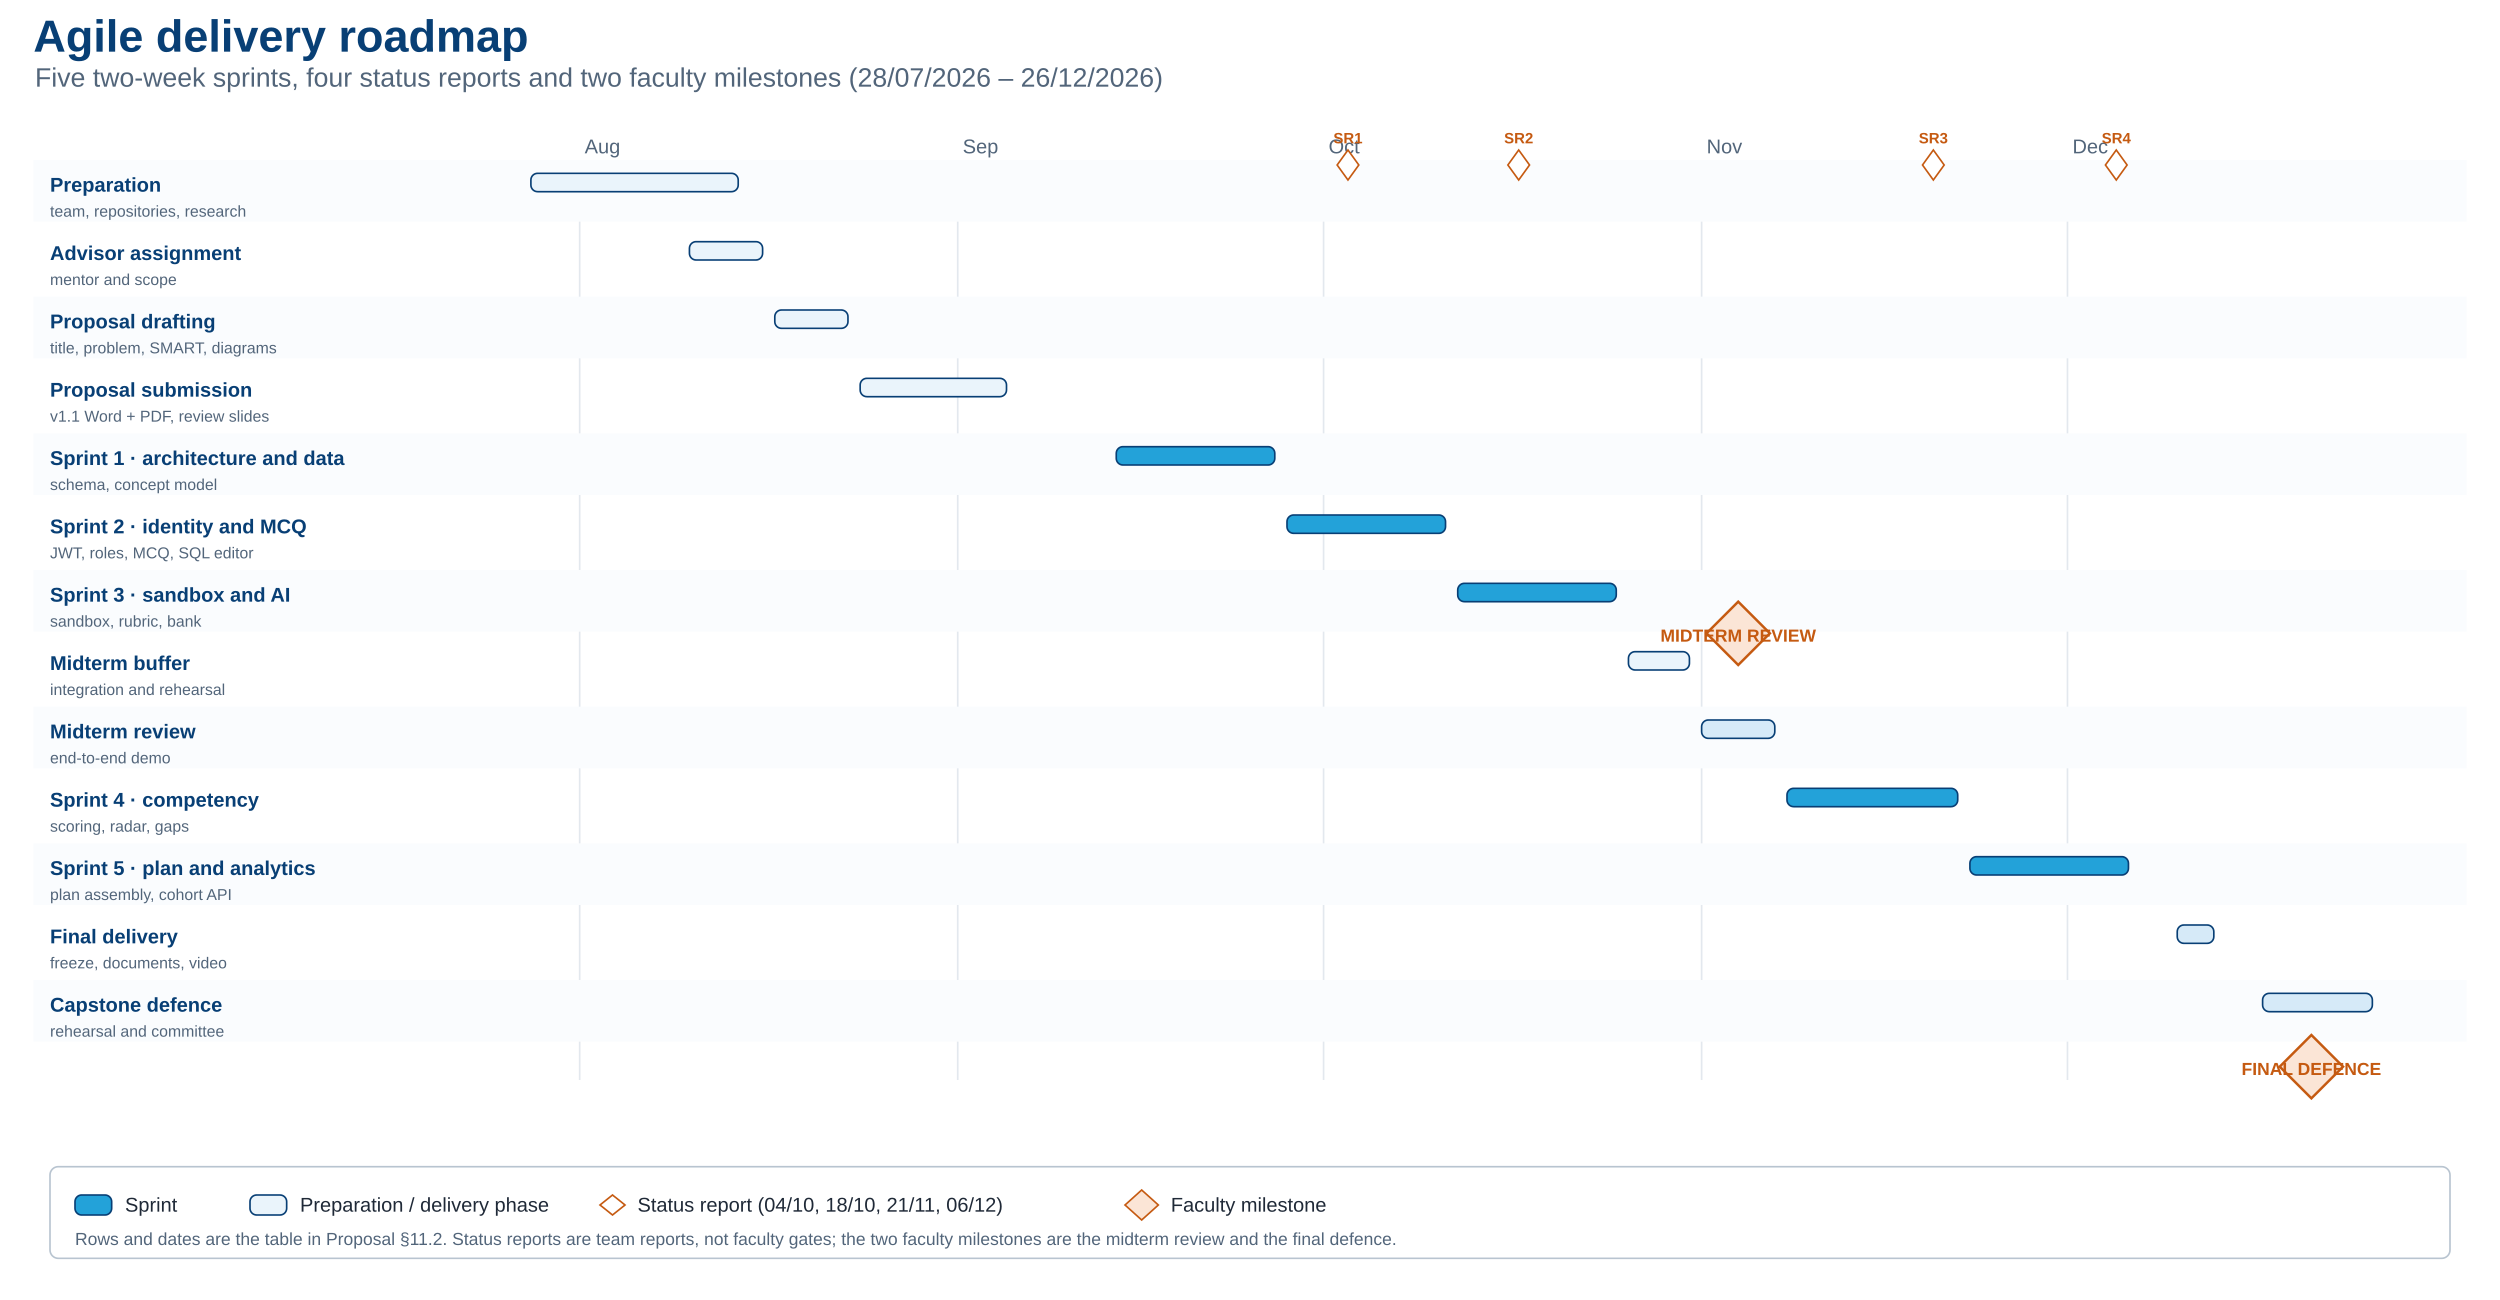
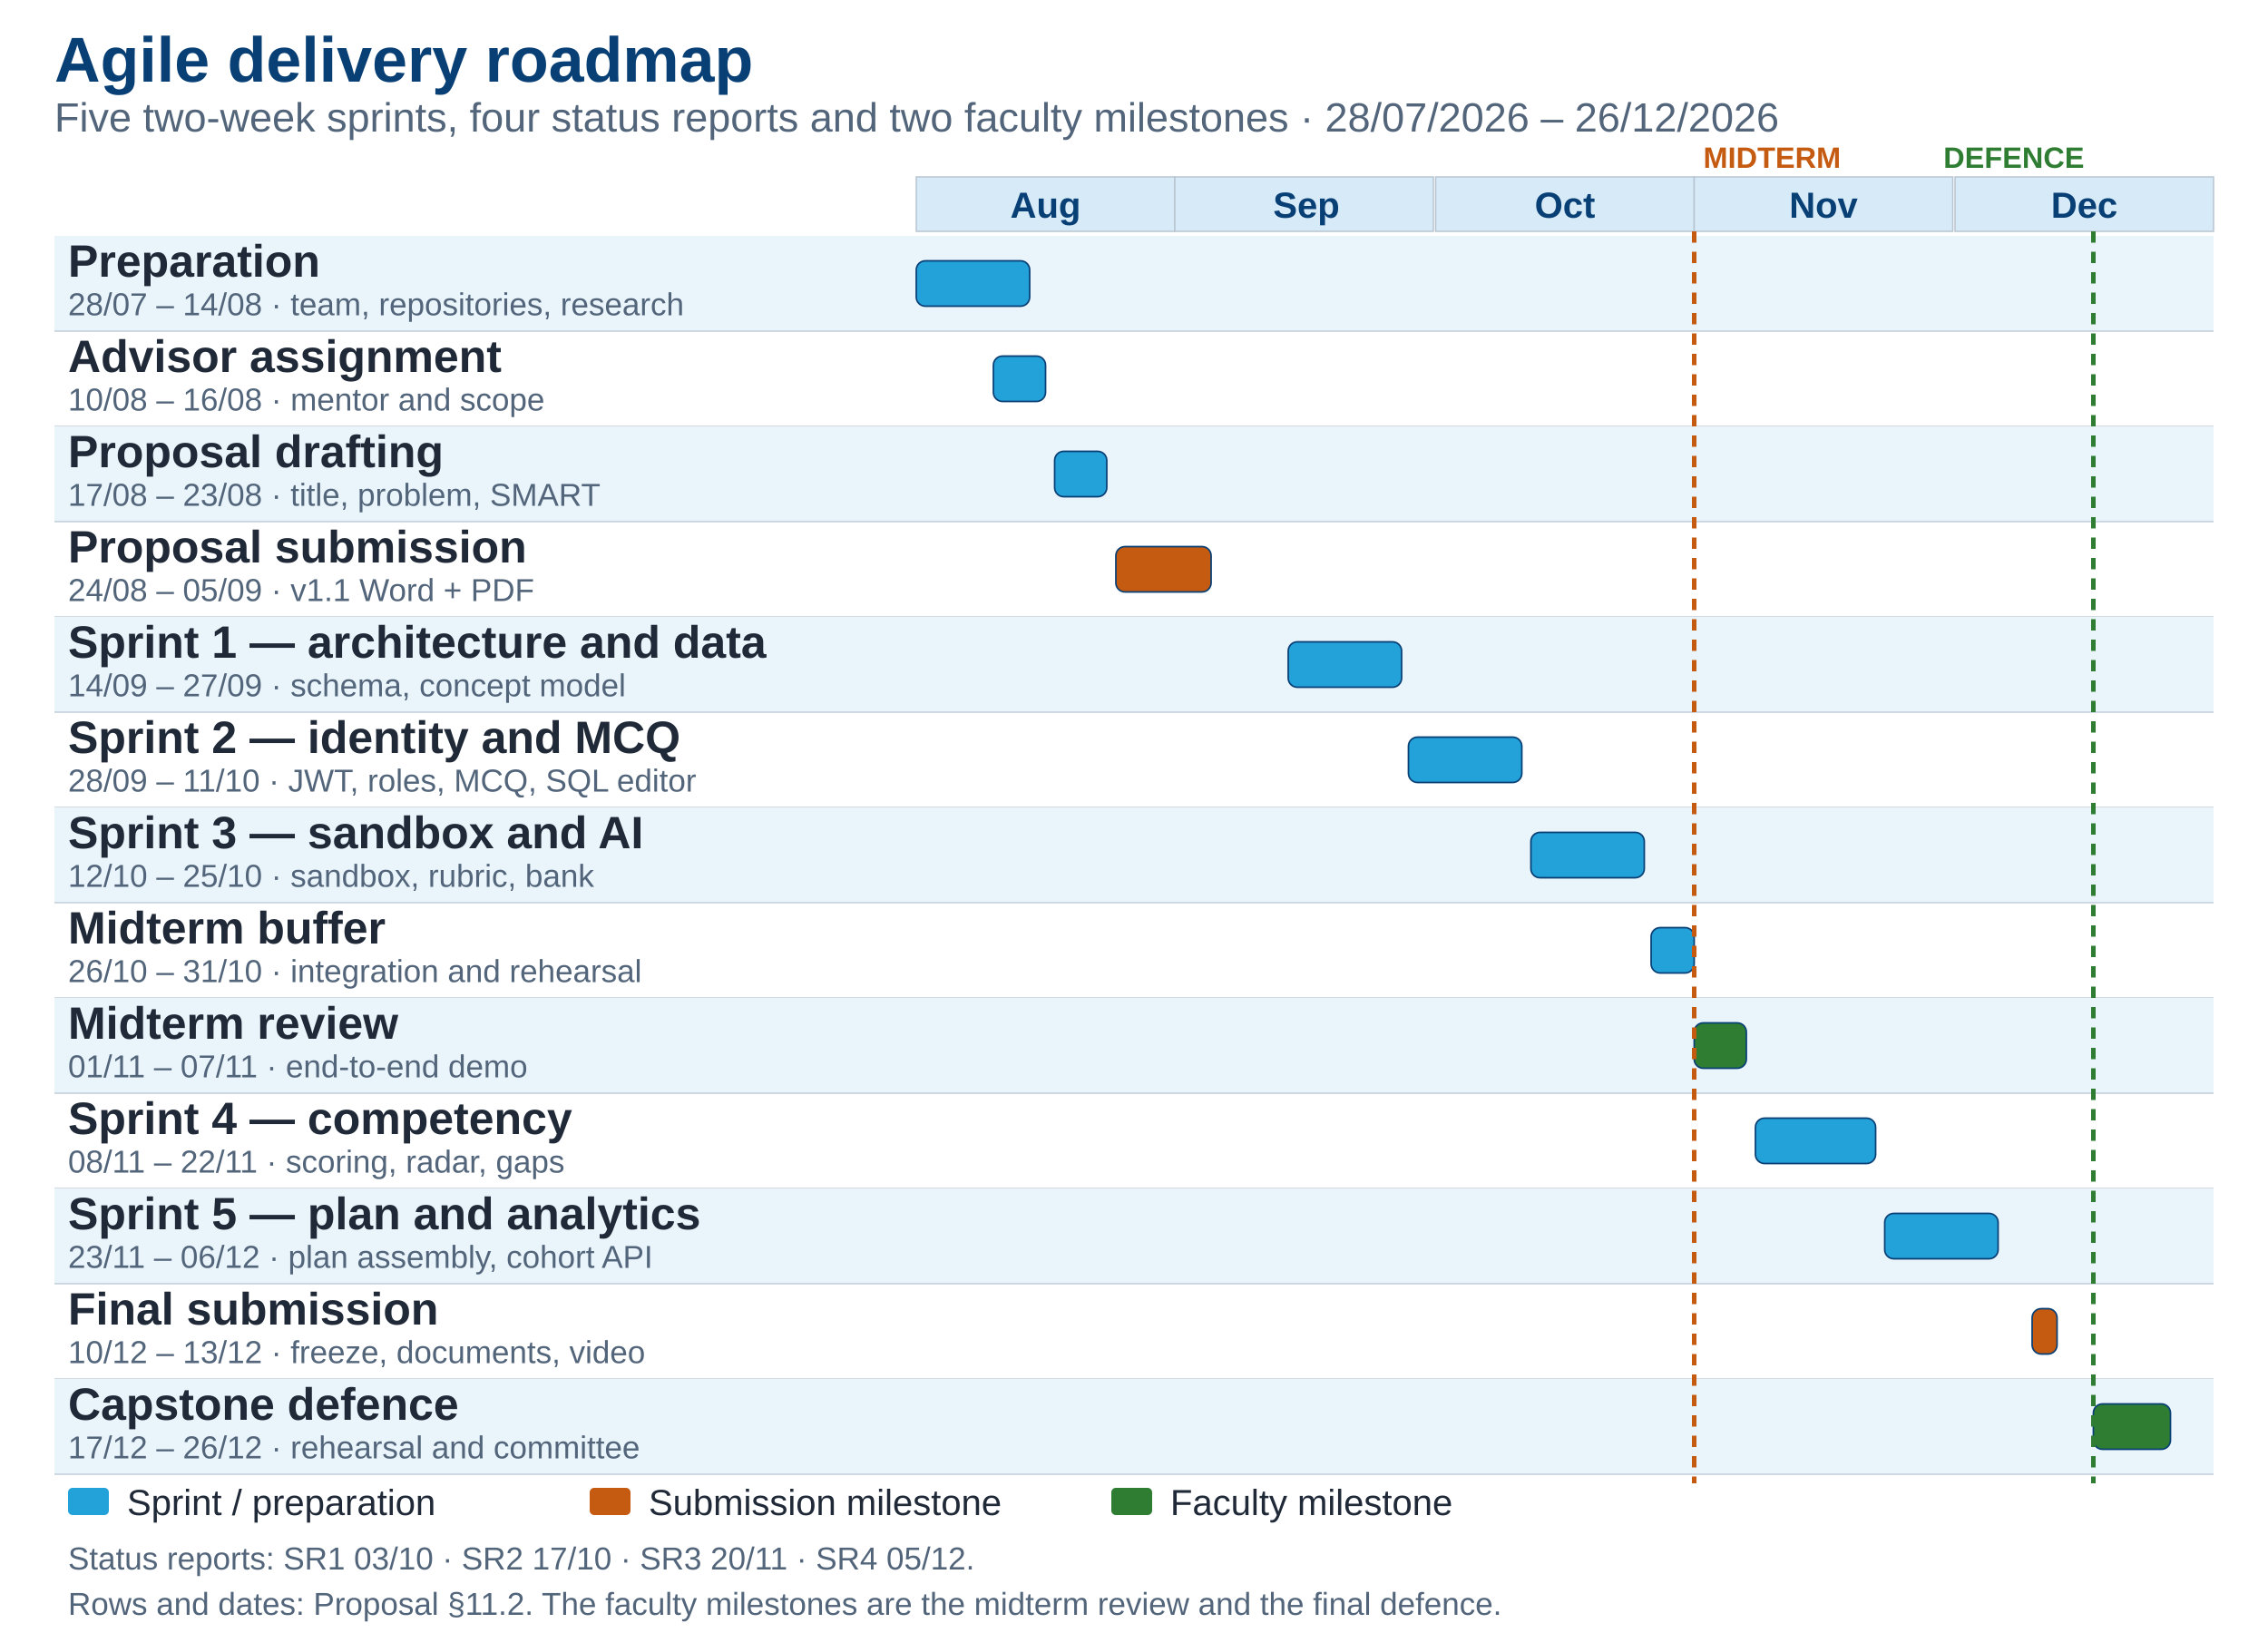
- <svg xmlns="http://www.w3.org/2000/svg" width="3000" height="1560" viewBox="0 0 3000 1560" role="img">
-   <defs>
-     <marker id="arrow" viewBox="0 0 10 10" refX="9" refY="5" markerWidth="8" markerHeight="8" orient="auto-start-reverse">
-       <path d="M0 0 L10 5 L0 10 z" fill="#083F75" />
-     </marker>
-     <marker id="arrow-blue" viewBox="0 0 10 10" refX="9" refY="5" markerWidth="8" markerHeight="8" orient="auto-start-reverse">
-       <path d="M0 0 L10 5 L0 10 z" fill="#23A2D9" />
-     </marker>
-     <marker id="arrow-grey" viewBox="0 0 10 10" refX="9" refY="5" markerWidth="8" markerHeight="8" orient="auto-start-reverse">
-       <path d="M0 0 L10 5 L0 10 z" fill="#52657A" />
-     </marker>
-   </defs>
-   <rect width="3000" height="1560" fill="#FFFFFF" />
-   <text x="40" y="62" font-family="Arial, Helvetica, sans-serif" font-size="54" fill="#083F75" text-anchor="start" font-weight="bold">Agile delivery roadmap</text>
-   <text x="42" y="104" font-family="Arial, Helvetica, sans-serif" font-size="32" fill="#52657A" text-anchor="start">Five two-week sprints, four status reports and two faculty milestones (28/07/2026 – 26/12/2026)</text>
-   <line x1="695.61" y1="196" x2="695.61" y2="1296" stroke="#E3E8EE" stroke-width="2" />
-   <text x="701.61" y="184" font-family="Arial, Helvetica, sans-serif" font-size="24" fill="#52657A" text-anchor="start">Aug</text>
-   <line x1="1149.268" y1="196" x2="1149.268" y2="1296" stroke="#E3E8EE" stroke-width="2" />
-   <text x="1155.268" y="184" font-family="Arial, Helvetica, sans-serif" font-size="24" fill="#52657A" text-anchor="start">Sep</text>
-   <line x1="1588.293" y1="196" x2="1588.293" y2="1296" stroke="#E3E8EE" stroke-width="2" />
-   <text x="1594.293" y="184" font-family="Arial, Helvetica, sans-serif" font-size="24" fill="#52657A" text-anchor="start">Oct</text>
-   <line x1="2041.951" y1="196" x2="2041.951" y2="1296" stroke="#E3E8EE" stroke-width="2" />
-   <text x="2047.951" y="184" font-family="Arial, Helvetica, sans-serif" font-size="24" fill="#52657A" text-anchor="start">Nov</text>
-   <line x1="2480.976" y1="196" x2="2480.976" y2="1296" stroke="#E3E8EE" stroke-width="2" />
-   <text x="2486.976" y="184" font-family="Arial, Helvetica, sans-serif" font-size="24" fill="#52657A" text-anchor="start">Dec</text>
-   <rect x="40" y="192" width="2920" height="74" rx="0" fill="#FAFCFE" stroke="#FFFFFF" stroke-width="0" />
-   <text x="60" y="230" font-family="Arial, Helvetica, sans-serif" font-size="24" fill="#083F75" text-anchor="start" font-weight="bold">Preparation</text>
-   <text x="60" y="260" font-family="Arial, Helvetica, sans-serif" font-size="19" fill="#52657A" text-anchor="start">team, repositories, research</text>
-   <rect x="637.073" y="208" width="248.78" height="22" rx="8" fill="#EAF4FB" stroke="#083F75" stroke-width="2" />
-   <text x="60" y="312" font-family="Arial, Helvetica, sans-serif" font-size="24" fill="#083F75" text-anchor="start" font-weight="bold">Advisor assignment</text>
-   <text x="60" y="342" font-family="Arial, Helvetica, sans-serif" font-size="19" fill="#52657A" text-anchor="start">mentor and scope</text>
-   <rect x="827.317" y="290" width="87.805" height="22" rx="8" fill="#EAF4FB" stroke="#083F75" stroke-width="2" />
-   <rect x="40" y="356" width="2920" height="74" rx="0" fill="#FAFCFE" stroke="#FFFFFF" stroke-width="0" />
-   <text x="60" y="394" font-family="Arial, Helvetica, sans-serif" font-size="24" fill="#083F75" text-anchor="start" font-weight="bold">Proposal drafting</text>
-   <text x="60" y="424" font-family="Arial, Helvetica, sans-serif" font-size="19" fill="#52657A" text-anchor="start">title, problem, SMART, diagrams</text>
-   <rect x="929.756" y="372" width="87.805" height="22" rx="8" fill="#EAF4FB" stroke="#083F75" stroke-width="2" />
-   <text x="60" y="476" font-family="Arial, Helvetica, sans-serif" font-size="24" fill="#083F75" text-anchor="start" font-weight="bold">Proposal submission</text>
-   <text x="60" y="506" font-family="Arial, Helvetica, sans-serif" font-size="19" fill="#52657A" text-anchor="start">v1.1 Word + PDF, review slides</text>
-   <rect x="1032.195" y="454" width="175.61" height="22" rx="8" fill="#EAF4FB" stroke="#083F75" stroke-width="2" />
-   <rect x="40" y="520" width="2920" height="74" rx="0" fill="#FAFCFE" stroke="#FFFFFF" stroke-width="0" />
-   <text x="60" y="558" font-family="Arial, Helvetica, sans-serif" font-size="24" fill="#083F75" text-anchor="start" font-weight="bold">Sprint 1 · architecture and data</text>
-   <text x="60" y="588" font-family="Arial, Helvetica, sans-serif" font-size="19" fill="#52657A" text-anchor="start">schema, concept model</text>
-   <rect x="1339.512" y="536" width="190.244" height="22" rx="8" fill="#23A2D9" stroke="#083F75" stroke-width="2" />
-   <text x="60" y="640" font-family="Arial, Helvetica, sans-serif" font-size="24" fill="#083F75" text-anchor="start" font-weight="bold">Sprint 2 · identity and MCQ</text>
-   <text x="60" y="670" font-family="Arial, Helvetica, sans-serif" font-size="19" fill="#52657A" text-anchor="start">JWT, roles, MCQ, SQL editor</text>
-   <rect x="1544.39" y="618" width="190.244" height="22" rx="8" fill="#23A2D9" stroke="#083F75" stroke-width="2" />
-   <rect x="40" y="684" width="2920" height="74" rx="0" fill="#FAFCFE" stroke="#FFFFFF" stroke-width="0" />
-   <text x="60" y="722" font-family="Arial, Helvetica, sans-serif" font-size="24" fill="#083F75" text-anchor="start" font-weight="bold">Sprint 3 · sandbox and AI</text>
-   <text x="60" y="752" font-family="Arial, Helvetica, sans-serif" font-size="19" fill="#52657A" text-anchor="start">sandbox, rubric, bank</text>
-   <rect x="1749.268" y="700" width="190.244" height="22" rx="8" fill="#23A2D9" stroke="#083F75" stroke-width="2" />
-   <text x="60" y="804" font-family="Arial, Helvetica, sans-serif" font-size="24" fill="#083F75" text-anchor="start" font-weight="bold">Midterm buffer</text>
-   <text x="60" y="834" font-family="Arial, Helvetica, sans-serif" font-size="19" fill="#52657A" text-anchor="start">integration and rehearsal</text>
-   <rect x="1954.146" y="782" width="73.171" height="22" rx="8" fill="#EAF4FB" stroke="#083F75" stroke-width="2" />
-   <rect x="40" y="848" width="2920" height="74" rx="0" fill="#FAFCFE" stroke="#FFFFFF" stroke-width="0" />
-   <text x="60" y="886" font-family="Arial, Helvetica, sans-serif" font-size="24" fill="#083F75" text-anchor="start" font-weight="bold">Midterm review</text>
-   <text x="60" y="916" font-family="Arial, Helvetica, sans-serif" font-size="19" fill="#52657A" text-anchor="start">end-to-end demo</text>
-   <rect x="2041.951" y="864" width="87.805" height="22" rx="8" fill="#D6EAF8" stroke="#083F75" stroke-width="2" />
-   <text x="60" y="968" font-family="Arial, Helvetica, sans-serif" font-size="24" fill="#083F75" text-anchor="start" font-weight="bold">Sprint 4 · competency</text>
-   <text x="60" y="998" font-family="Arial, Helvetica, sans-serif" font-size="19" fill="#52657A" text-anchor="start">scoring, radar, gaps</text>
-   <rect x="2144.39" y="946" width="204.878" height="22" rx="8" fill="#23A2D9" stroke="#083F75" stroke-width="2" />
-   <rect x="40" y="1012" width="2920" height="74" rx="0" fill="#FAFCFE" stroke="#FFFFFF" stroke-width="0" />
-   <text x="60" y="1050" font-family="Arial, Helvetica, sans-serif" font-size="24" fill="#083F75" text-anchor="start" font-weight="bold">Sprint 5 · plan and analytics</text>
-   <text x="60" y="1080" font-family="Arial, Helvetica, sans-serif" font-size="19" fill="#52657A" text-anchor="start">plan assembly, cohort API</text>
-   <rect x="2363.902" y="1028" width="190.244" height="22" rx="8" fill="#23A2D9" stroke="#083F75" stroke-width="2" />
-   <text x="60" y="1132" font-family="Arial, Helvetica, sans-serif" font-size="24" fill="#083F75" text-anchor="start" font-weight="bold">Final delivery</text>
-   <text x="60" y="1162" font-family="Arial, Helvetica, sans-serif" font-size="19" fill="#52657A" text-anchor="start">freeze, documents, video</text>
-   <rect x="2612.683" y="1110" width="43.902" height="22" rx="8" fill="#D6EAF8" stroke="#083F75" stroke-width="2" />
-   <rect x="40" y="1176" width="2920" height="74" rx="0" fill="#FAFCFE" stroke="#FFFFFF" stroke-width="0" />
-   <text x="60" y="1214" font-family="Arial, Helvetica, sans-serif" font-size="24" fill="#083F75" text-anchor="start" font-weight="bold">Capstone defence</text>
-   <text x="60" y="1244" font-family="Arial, Helvetica, sans-serif" font-size="19" fill="#52657A" text-anchor="start">rehearsal and committee</text>
-   <rect x="2715.122" y="1192" width="131.707" height="22" rx="8" fill="#D6EAF8" stroke="#083F75" stroke-width="2" />
-   <polygon points="1617.561,180 1630.561,198 1617.561,216 1604.561,198" fill="#FFFFFF" stroke="#C55A11" stroke-width="2" />
-   <text x="1617.561" y="172" font-family="Arial, Helvetica, sans-serif" font-size="18" fill="#C55A11" text-anchor="middle" font-weight="bold">SR1</text>
-   <polygon points="1822.439,180 1835.439,198 1822.439,216 1809.439,198" fill="#FFFFFF" stroke="#C55A11" stroke-width="2" />
-   <text x="1822.439" y="172" font-family="Arial, Helvetica, sans-serif" font-size="18" fill="#C55A11" text-anchor="middle" font-weight="bold">SR2</text>
-   <polygon points="2320.0,180 2333.0,198 2320.0,216 2307.0,198" fill="#FFFFFF" stroke="#C55A11" stroke-width="2" />
-   <text x="2320.0" y="172" font-family="Arial, Helvetica, sans-serif" font-size="18" fill="#C55A11" text-anchor="middle" font-weight="bold">SR3</text>
-   <polygon points="2539.512,180 2552.512,198 2539.512,216 2526.512,198" fill="#FFFFFF" stroke="#C55A11" stroke-width="2" />
-   <text x="2539.512" y="172" font-family="Arial, Helvetica, sans-serif" font-size="18" fill="#C55A11" text-anchor="middle" font-weight="bold">SR4</text>
-   <polygon points="2085.854,722 2123.854,760 2085.854,798 2047.854,760" fill="#FBE5D6" stroke="#C55A11" stroke-width="3" />
-   <text x="2085.854" y="770" font-family="Arial, Helvetica, sans-serif" font-size="21" fill="#C55A11" text-anchor="middle" font-weight="bold">MIDTERM REVIEW</text>
-   <polygon points="2773.659,1242 2811.659,1280 2773.659,1318 2735.659,1280" fill="#FBE5D6" stroke="#C55A11" stroke-width="3" />
-   <text x="2773.659" y="1290" font-family="Arial, Helvetica, sans-serif" font-size="21" fill="#C55A11" text-anchor="middle" font-weight="bold">FINAL DEFENCE</text>
-   <rect x="60" y="1400" width="2880" height="110" rx="10" fill="#FFFFFF" stroke="#B8C4D0" stroke-width="2" />
-   <rect x="90" y="1434" width="44" height="24" rx="8" fill="#23A2D9" stroke="#083F75" stroke-width="2" />
-   <text x="150" y="1454" font-family="Arial, Helvetica, sans-serif" font-size="24" fill="#1F2937" text-anchor="start">Sprint</text>
-   <rect x="300" y="1434" width="44" height="24" rx="8" fill="#EAF4FB" stroke="#083F75" stroke-width="2" />
-   <text x="360" y="1454" font-family="Arial, Helvetica, sans-serif" font-size="24" fill="#1F2937" text-anchor="start">Preparation / delivery phase</text>
-   <polygon points="720,1446 735,1434 750,1446 735,1458" fill="#FFFFFF" stroke="#C55A11" stroke-width="2" />
-   <text x="765" y="1454" font-family="Arial, Helvetica, sans-serif" font-size="24" fill="#1F2937" text-anchor="start">Status report (04/10, 18/10, 21/11, 06/12)</text>
-   <polygon points="1350,1446 1370,1428 1390,1446 1370,1464" fill="#FBE5D6" stroke="#C55A11" stroke-width="2" />
-   <text x="1405" y="1454" font-family="Arial, Helvetica, sans-serif" font-size="24" fill="#1F2937" text-anchor="start">Faculty milestone</text>
-   <text x="90" y="1494" font-family="Arial, Helvetica, sans-serif" font-size="21" fill="#52657A" text-anchor="start">Rows and dates are the table in Proposal §11.2. Status reports are team reports, not faculty gates; the two faculty milestones are the midterm review and the final defence.</text>
+ <svg xmlns="http://www.w3.org/2000/svg" width="1000" height="720" viewBox="0 0 1000 720" role="img">
+   <rect width="1000" height="720" fill="#FFFFFF" />
+   <text x="24" y="36" font-family="Arial, Helvetica, sans-serif" font-size="28" font-weight="bold" fill="#083F75">Agile delivery roadmap</text>
+   <text x="24" y="58" font-family="Arial, Helvetica, sans-serif" font-size="18" fill="#52657A">Five two-week sprints, four status reports and two faculty milestones · 28/07/2026 – 26/12/2026</text>
+   <rect x="404" y="78" width="114" height="24" fill="#D6EAF8" stroke="#B8C4D0" stroke-width="0.6" />
+   <text x="461" y="96" font-family="Arial, Helvetica, sans-serif" font-size="16" font-weight="bold" fill="#083F75" text-anchor="middle">Aug</text>
+   <rect x="518" y="78" width="114" height="24" fill="#D6EAF8" stroke="#B8C4D0" stroke-width="0.6" />
+   <text x="576" y="96" font-family="Arial, Helvetica, sans-serif" font-size="16" font-weight="bold" fill="#083F75" text-anchor="middle">Sep</text>
+   <rect x="633" y="78" width="114" height="24" fill="#D6EAF8" stroke="#B8C4D0" stroke-width="0.6" />
+   <text x="690" y="96" font-family="Arial, Helvetica, sans-serif" font-size="16" font-weight="bold" fill="#083F75" text-anchor="middle">Oct</text>
+   <rect x="747" y="78" width="114" height="24" fill="#D6EAF8" stroke="#B8C4D0" stroke-width="0.6" />
+   <text x="804" y="96" font-family="Arial, Helvetica, sans-serif" font-size="16" font-weight="bold" fill="#083F75" text-anchor="middle">Nov</text>
+   <rect x="862" y="78" width="114" height="24" fill="#D6EAF8" stroke="#B8C4D0" stroke-width="0.6" />
+   <text x="919" y="96" font-family="Arial, Helvetica, sans-serif" font-size="16" font-weight="bold" fill="#083F75" text-anchor="middle">Dec</text>
+   <rect x="24" y="104" width="952" height="42" fill="#EAF4FB" stroke="none" />
+   <line x1="24" y1="146" x2="976" y2="146" stroke="#B8C4D0" stroke-width="0.5" />
+   <text x="30" y="122" font-family="Arial, Helvetica, sans-serif" font-size="20" font-weight="bold" fill="#1F2937">Preparation</text>
+   <text x="30" y="139" font-family="Arial, Helvetica, sans-serif" font-size="14" fill="#52657A">28/07 – 14/08 · team, repositories, research</text>
+   <rect x="404" y="115" width="50" height="20" rx="4" fill="#23A2D9" stroke="#083F75" stroke-width="0.7" />
+   <line x1="24" y1="188" x2="976" y2="188" stroke="#B8C4D0" stroke-width="0.5" />
+   <text x="30" y="164" font-family="Arial, Helvetica, sans-serif" font-size="20" font-weight="bold" fill="#1F2937">Advisor assignment</text>
+   <text x="30" y="181" font-family="Arial, Helvetica, sans-serif" font-size="14" fill="#52657A">10/08 – 16/08 · mentor and scope</text>
+   <rect x="438" y="157" width="23" height="20" rx="4" fill="#23A2D9" stroke="#083F75" stroke-width="0.7" />
+   <rect x="24" y="188" width="952" height="42" fill="#EAF4FB" stroke="none" />
+   <line x1="24" y1="230" x2="976" y2="230" stroke="#B8C4D0" stroke-width="0.5" />
+   <text x="30" y="206" font-family="Arial, Helvetica, sans-serif" font-size="20" font-weight="bold" fill="#1F2937">Proposal drafting</text>
+   <text x="30" y="223" font-family="Arial, Helvetica, sans-serif" font-size="14" fill="#52657A">17/08 – 23/08 · title, problem, SMART</text>
+   <rect x="465" y="199" width="23" height="20" rx="4" fill="#23A2D9" stroke="#083F75" stroke-width="0.7" />
+   <line x1="24" y1="272" x2="976" y2="272" stroke="#B8C4D0" stroke-width="0.5" />
+   <text x="30" y="248" font-family="Arial, Helvetica, sans-serif" font-size="20" font-weight="bold" fill="#1F2937">Proposal submission</text>
+   <text x="30" y="265" font-family="Arial, Helvetica, sans-serif" font-size="14" fill="#52657A">24/08 – 05/09 · v1.1 Word + PDF</text>
+   <rect x="492" y="241" width="42" height="20" rx="4" fill="#C55A11" stroke="#083F75" stroke-width="0.7" />
+   <rect x="24" y="272" width="952" height="42" fill="#EAF4FB" stroke="none" />
+   <line x1="24" y1="314" x2="976" y2="314" stroke="#B8C4D0" stroke-width="0.5" />
+   <text x="30" y="290" font-family="Arial, Helvetica, sans-serif" font-size="20" font-weight="bold" fill="#1F2937">Sprint 1 — architecture and data</text>
+   <text x="30" y="307" font-family="Arial, Helvetica, sans-serif" font-size="14" fill="#52657A">14/09 – 27/09 · schema, concept model</text>
+   <rect x="568" y="283" width="50" height="20" rx="4" fill="#23A2D9" stroke="#083F75" stroke-width="0.7" />
+   <line x1="24" y1="356" x2="976" y2="356" stroke="#B8C4D0" stroke-width="0.5" />
+   <text x="30" y="332" font-family="Arial, Helvetica, sans-serif" font-size="20" font-weight="bold" fill="#1F2937">Sprint 2 — identity and MCQ</text>
+   <text x="30" y="349" font-family="Arial, Helvetica, sans-serif" font-size="14" fill="#52657A">28/09 – 11/10 · JWT, roles, MCQ, SQL editor</text>
+   <rect x="621" y="325" width="50" height="20" rx="4" fill="#23A2D9" stroke="#083F75" stroke-width="0.7" />
+   <rect x="24" y="356" width="952" height="42" fill="#EAF4FB" stroke="none" />
+   <line x1="24" y1="398" x2="976" y2="398" stroke="#B8C4D0" stroke-width="0.5" />
+   <text x="30" y="374" font-family="Arial, Helvetica, sans-serif" font-size="20" font-weight="bold" fill="#1F2937">Sprint 3 — sandbox and AI</text>
+   <text x="30" y="391" font-family="Arial, Helvetica, sans-serif" font-size="14" fill="#52657A">12/10 – 25/10 · sandbox, rubric, bank</text>
+   <rect x="675" y="367" width="50" height="20" rx="4" fill="#23A2D9" stroke="#083F75" stroke-width="0.7" />
+   <line x1="24" y1="440" x2="976" y2="440" stroke="#B8C4D0" stroke-width="0.5" />
+   <text x="30" y="416" font-family="Arial, Helvetica, sans-serif" font-size="20" font-weight="bold" fill="#1F2937">Midterm buffer</text>
+   <text x="30" y="433" font-family="Arial, Helvetica, sans-serif" font-size="14" fill="#52657A">26/10 – 31/10 · integration and rehearsal</text>
+   <rect x="728" y="409" width="19" height="20" rx="4" fill="#23A2D9" stroke="#083F75" stroke-width="0.7" />
+   <rect x="24" y="440" width="952" height="42" fill="#EAF4FB" stroke="none" />
+   <line x1="24" y1="482" x2="976" y2="482" stroke="#B8C4D0" stroke-width="0.5" />
+   <text x="30" y="458" font-family="Arial, Helvetica, sans-serif" font-size="20" font-weight="bold" fill="#1F2937">Midterm review</text>
+   <text x="30" y="475" font-family="Arial, Helvetica, sans-serif" font-size="14" fill="#52657A">01/11 – 07/11 · end-to-end demo</text>
+   <rect x="747" y="451" width="23" height="20" rx="4" fill="#2E7D32" stroke="#083F75" stroke-width="0.7" />
+   <line x1="24" y1="524" x2="976" y2="524" stroke="#B8C4D0" stroke-width="0.5" />
+   <text x="30" y="500" font-family="Arial, Helvetica, sans-serif" font-size="20" font-weight="bold" fill="#1F2937">Sprint 4 — competency</text>
+   <text x="30" y="517" font-family="Arial, Helvetica, sans-serif" font-size="14" fill="#52657A">08/11 – 22/11 · scoring, radar, gaps</text>
+   <rect x="774" y="493" width="53" height="20" rx="4" fill="#23A2D9" stroke="#083F75" stroke-width="0.7" />
+   <rect x="24" y="524" width="952" height="42" fill="#EAF4FB" stroke="none" />
+   <line x1="24" y1="566" x2="976" y2="566" stroke="#B8C4D0" stroke-width="0.5" />
+   <text x="30" y="542" font-family="Arial, Helvetica, sans-serif" font-size="20" font-weight="bold" fill="#1F2937">Sprint 5 — plan and analytics</text>
+   <text x="30" y="559" font-family="Arial, Helvetica, sans-serif" font-size="14" fill="#52657A">23/11 – 06/12 · plan assembly, cohort API</text>
+   <rect x="831" y="535" width="50" height="20" rx="4" fill="#23A2D9" stroke="#083F75" stroke-width="0.7" />
+   <line x1="24" y1="608" x2="976" y2="608" stroke="#B8C4D0" stroke-width="0.5" />
+   <text x="30" y="584" font-family="Arial, Helvetica, sans-serif" font-size="20" font-weight="bold" fill="#1F2937">Final submission</text>
+   <text x="30" y="601" font-family="Arial, Helvetica, sans-serif" font-size="14" fill="#52657A">10/12 – 13/12 · freeze, documents, video</text>
+   <rect x="896" y="577" width="11" height="20" rx="4" fill="#C55A11" stroke="#083F75" stroke-width="0.7" />
+   <rect x="24" y="608" width="952" height="42" fill="#EAF4FB" stroke="none" />
+   <line x1="24" y1="650" x2="976" y2="650" stroke="#B8C4D0" stroke-width="0.5" />
+   <text x="30" y="626" font-family="Arial, Helvetica, sans-serif" font-size="20" font-weight="bold" fill="#1F2937">Capstone defence</text>
+   <text x="30" y="643" font-family="Arial, Helvetica, sans-serif" font-size="14" fill="#52657A">17/12 – 26/12 · rehearsal and committee</text>
+   <rect x="923" y="619" width="34" height="20" rx="4" fill="#2E7D32" stroke="#083F75" stroke-width="0.7" />
+   <line x1="747" y1="102" x2="747" y2="654" stroke="#C55A11" stroke-width="2" stroke-dasharray="5,4" />
+   <text x="751" y="74" font-family="Arial, Helvetica, sans-serif" font-size="13" font-weight="bold" fill="#C55A11" text-anchor="start">MIDTERM</text>
+   <line x1="923" y1="102" x2="923" y2="654" stroke="#2E7D32" stroke-width="2" stroke-dasharray="5,4" />
+   <text x="919" y="74" font-family="Arial, Helvetica, sans-serif" font-size="13" font-weight="bold" fill="#2E7D32" text-anchor="end">DEFENCE</text>
+   <rect x="30" y="656" width="18" height="12" rx="2" fill="#23A2D9" />
+   <text x="56" y="668" font-family="Arial, Helvetica, sans-serif" font-size="16" fill="#1F2937">Sprint / preparation</text>
+   <rect x="260" y="656" width="18" height="12" rx="2" fill="#C55A11" />
+   <text x="286" y="668" font-family="Arial, Helvetica, sans-serif" font-size="16" fill="#1F2937">Submission milestone</text>
+   <rect x="490" y="656" width="18" height="12" rx="2" fill="#2E7D32" />
+   <text x="516" y="668" font-family="Arial, Helvetica, sans-serif" font-size="16" fill="#1F2937">Faculty milestone</text>
+   <text x="30" y="692" font-family="Arial, Helvetica, sans-serif" font-size="14" fill="#52657A">Status reports: SR1 03/10 · SR2 17/10 · SR3 20/11 · SR4 05/12.</text>
+   <text x="30" y="712" font-family="Arial, Helvetica, sans-serif" font-size="14" fill="#52657A">Rows and dates: Proposal §11.2. The faculty milestones are the midterm review and the final defence.</text>
</svg>
